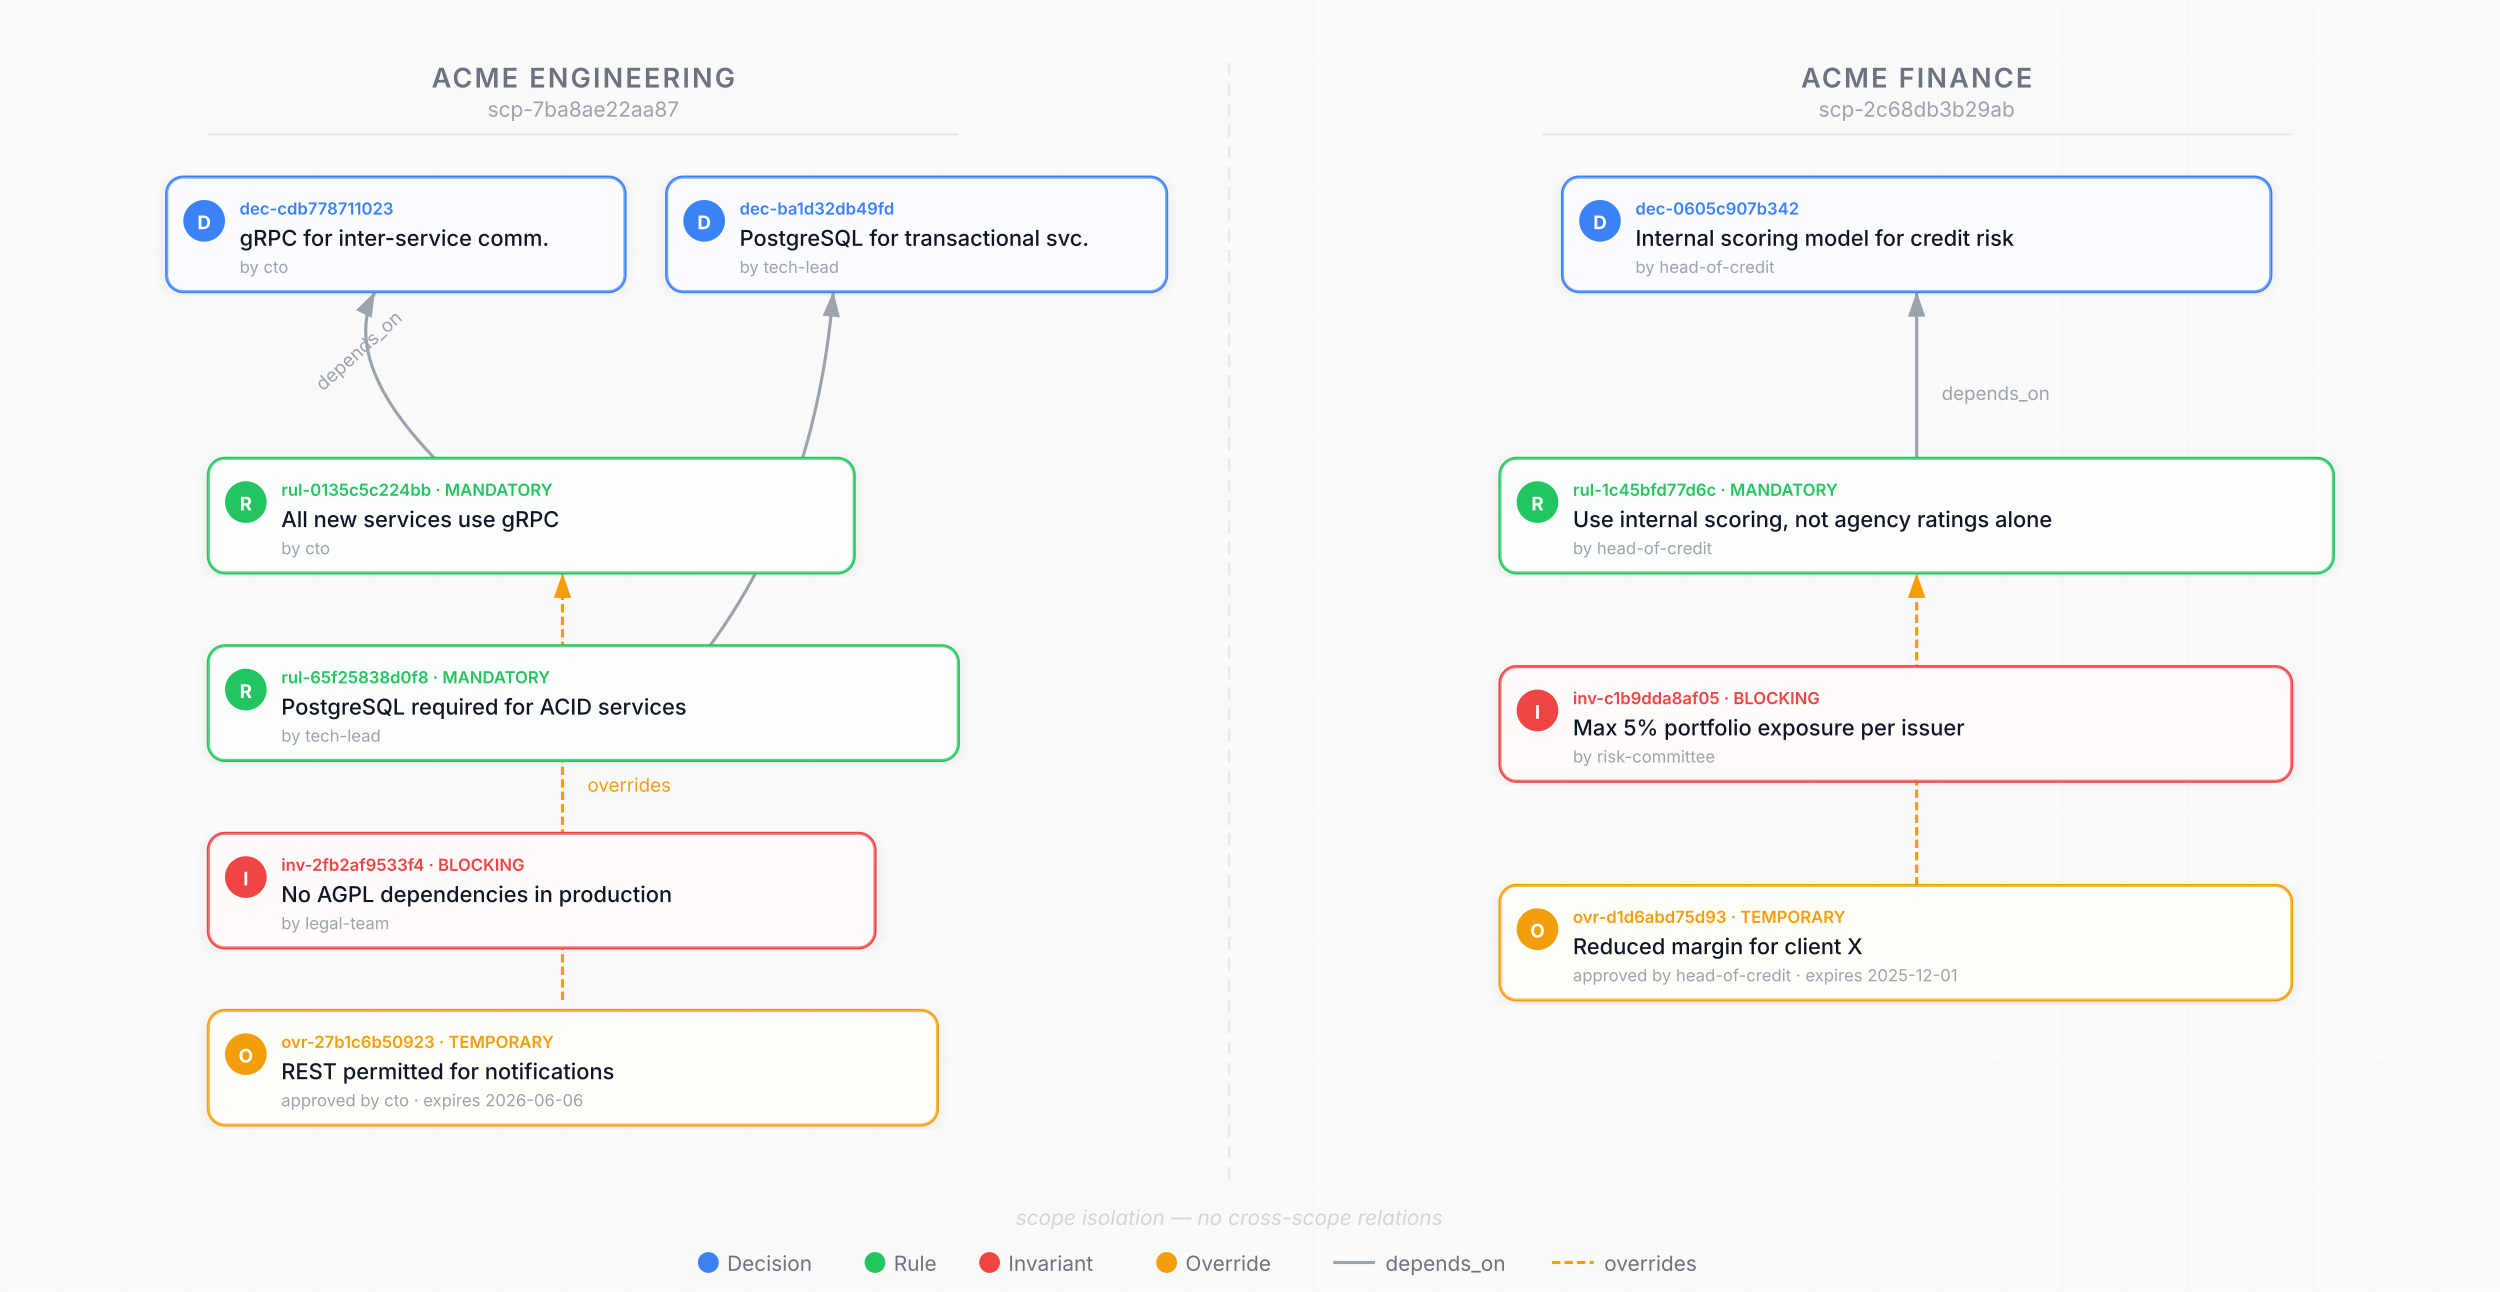
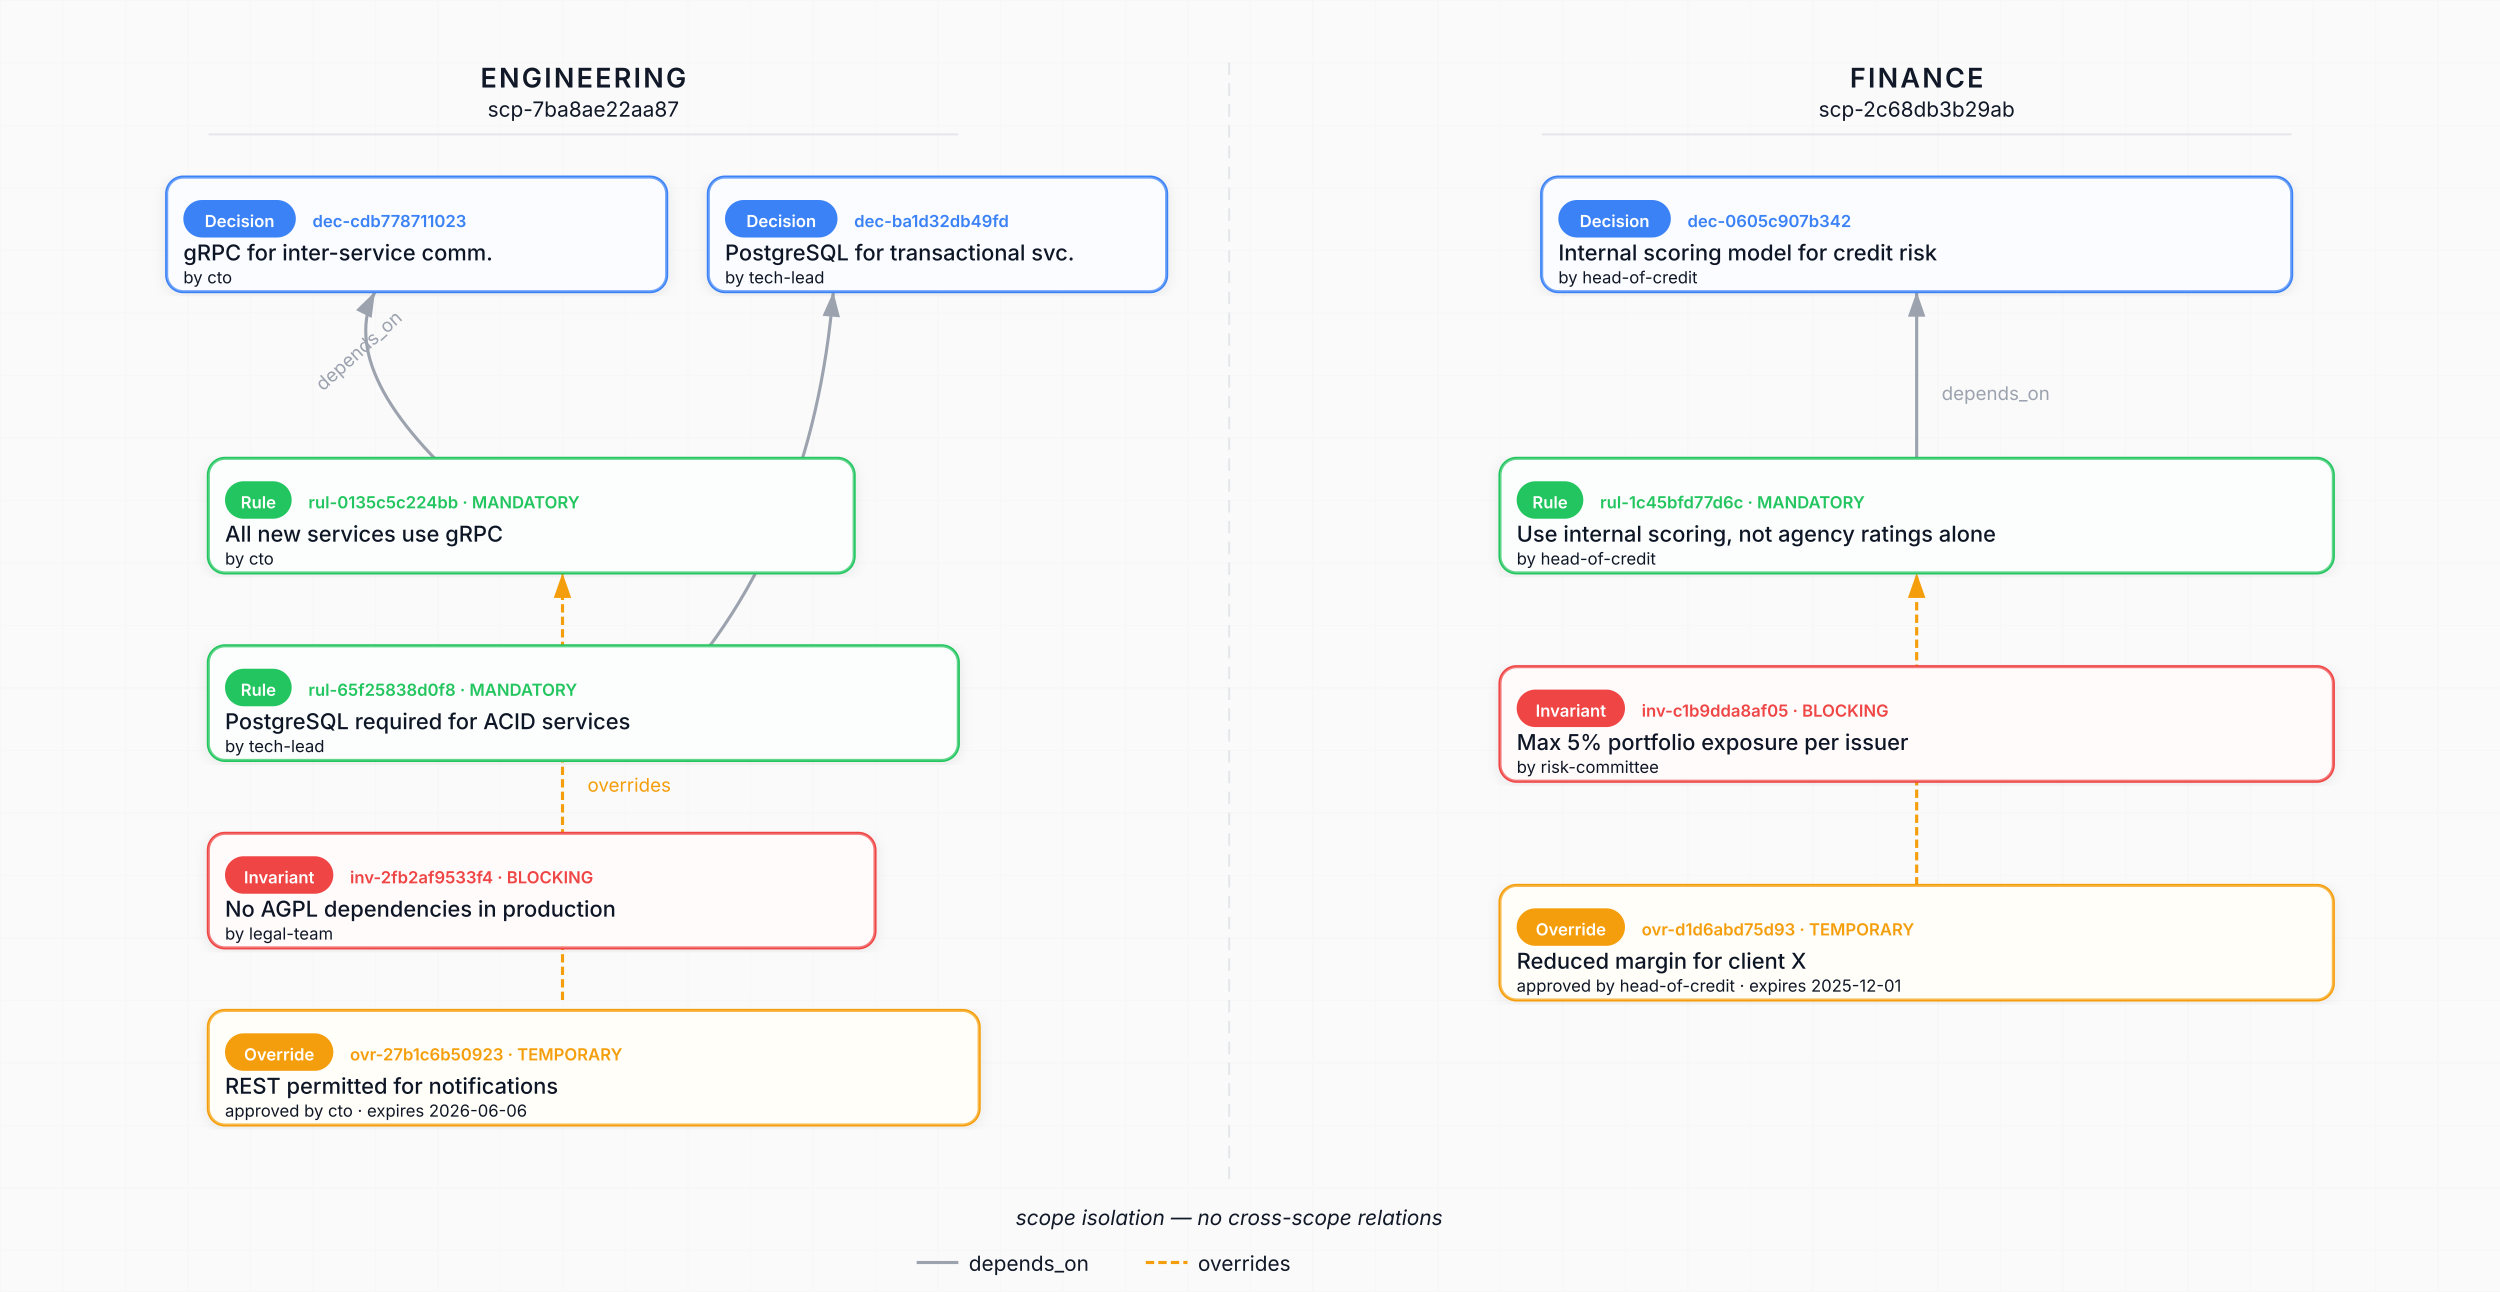
<svg xmlns="http://www.w3.org/2000/svg" viewBox="0 0 1200 620" font-family="Inter, system-ui, -apple-system, sans-serif">
  <defs>
    <marker id="arrow-gray" viewBox="0 0 10 7" refX="10" refY="3.5" markerWidth="8" markerHeight="6" orient="auto-start-reverse">
      <polygon points="0 0, 10 3.5, 0 7" fill="#9ca3af" />
    </marker>
    <marker id="arrow-orange" viewBox="0 0 10 7" refX="10" refY="3.5" markerWidth="8" markerHeight="6" orient="auto-start-reverse">
      <polygon points="0 0, 10 3.5, 0 7" fill="#f59e0b" />
    </marker>
    <pattern id="grid" width="30" height="30" patternUnits="userSpaceOnUse">
      <path d="M 30 0 L 0 0 0 30" fill="none" stroke="#f3f4f6" stroke-width="0.5" />
    </pattern>
    <filter id="shadow" x="-4%" y="-4%" width="108%" height="108%">
      <feDropShadow dx="0" dy="1" stdDeviation="3" flood-opacity="0.08" />
    </filter>
  </defs>
  <rect width="1200" height="620" fill="#fafafa" />
  <rect width="1200" height="620" fill="url(#grid)" />
-   <text x="280" y="42" text-anchor="middle" font-size="13" font-weight="600" fill="#6b7280" letter-spacing="0.08em">ACME ENGINEERING</text>
-   <text x="280" y="56" text-anchor="middle" font-size="10" fill="#9ca3af">scp-7ba8ae22aa87</text>
+   <text x="280" y="42" text-anchor="middle" font-size="13" font-weight="600" fill="#111827" letter-spacing="0.08em">ENGINEERING</text>
+   <text x="280" y="56" text-anchor="middle" font-size="10" fill="#111827">scp-7ba8ae22aa87</text>
  <rect x="100" y="64" width="360" height="1" fill="#e5e7eb" rx="0.5" />
-   <text x="920" y="42" text-anchor="middle" font-size="13" font-weight="600" fill="#6b7280" letter-spacing="0.08em">ACME FINANCE</text>
-   <text x="920" y="56" text-anchor="middle" font-size="10" fill="#9ca3af">scp-2c68db3b29ab</text>
+   <text x="920" y="42" text-anchor="middle" font-size="13" font-weight="600" fill="#111827" letter-spacing="0.08em">FINANCE</text>
+   <text x="920" y="56" text-anchor="middle" font-size="10" fill="#111827">scp-2c68db3b29ab</text>
  <rect x="740" y="64" width="360" height="1" fill="#e5e7eb" rx="0.5" />
  <line x1="590" y1="30" x2="590" y2="570" stroke="#e5e7eb" stroke-width="1" stroke-dasharray="6 4" />
-   <text x="590" y="588" text-anchor="middle" font-size="10" fill="#d1d5db" font-style="italic">scope isolation — no cross-scope relations</text>
+   <text x="590" y="588" text-anchor="middle" font-size="10" fill="#111827" font-style="italic">scope isolation — no cross-scope relations</text>
  <path d="M 230 240 Q 160 180 180 140" stroke="#9ca3af" stroke-width="1.5" fill="none" marker-end="url(#arrow-gray)" />
  <text x="155" y="188" font-size="9" fill="#9ca3af" transform="rotate(-42, 155, 188)">depends_on</text>
  <path d="M 320 335 Q 390 260 400 140" stroke="#9ca3af" stroke-width="1.5" fill="none" marker-end="url(#arrow-gray)" />
  <text x="380" y="230" font-size="9" fill="#9ca3af" transform="rotate(60, 380, 230)">depends_on</text>
  <path d="M 270 480 L 270 275" stroke="#f59e0b" stroke-width="1.5" stroke-dasharray="4 2" fill="none" marker-end="url(#arrow-orange)" />
  <text x="282" y="380" font-size="9" fill="#f59e0b">overrides</text>
  <path d="M 920 245 L 920 140" stroke="#9ca3af" stroke-width="1.5" fill="none" marker-end="url(#arrow-gray)" />
  <text x="932" y="192" font-size="9" fill="#9ca3af">depends_on</text>
  <path d="M 920 425 L 920 275" stroke="#f59e0b" stroke-width="1.5" stroke-dasharray="4 2" fill="none" marker-end="url(#arrow-orange)" />
  <text x="932" y="352" font-size="9" fill="#f59e0b">overrides</text>
  <g filter="url(#shadow)">
-     <rect x="80" y="85" width="220" height="55" rx="8" fill="white" stroke="#3b82f6" stroke-width="1.5" />
-     <rect x="80" y="85" width="220" height="55" rx="8" fill="#eff6ff" opacity="0.3" />
-     <circle cx="98" cy="106" r="10" fill="#3b82f6" />
-     <text x="98" y="110" text-anchor="middle" font-size="9" font-weight="700" fill="white">D</text>
-     <text x="115" y="103" font-size="8" fill="#3b82f6" font-weight="600">dec-cdb778711023</text>
-     <text x="115" y="118" font-size="10.5" fill="#111827" font-weight="500">gRPC for inter-service comm.</text>
-     <text x="115" y="131" font-size="8" fill="#9ca3af">by cto</text>
+     <rect x="80" y="85" width="240" height="55" rx="8" fill="white" stroke="#3b82f6" stroke-width="1.5" />
+     <rect x="80" y="85" width="240" height="55" rx="8" fill="#eff6ff" opacity="0.3" />
+     <rect x="88" y="96" width="54" height="18" rx="9" fill="#3b82f6" />
+     <text x="115" y="109" text-anchor="middle" font-size="8" font-weight="600" fill="white">Decision</text>
+     <text x="150" y="109" font-size="8" fill="#3b82f6" font-weight="600">dec-cdb778711023</text>
+     <text x="88" y="125" font-size="10.5" fill="#111827" font-weight="500">gRPC for inter-service comm.</text>
+     <text x="88" y="136" font-size="8" fill="#111827">by cto</text>
  </g>
  <g filter="url(#shadow)">
-     <rect x="320" y="85" width="240" height="55" rx="8" fill="white" stroke="#3b82f6" stroke-width="1.5" />
-     <rect x="320" y="85" width="240" height="55" rx="8" fill="#eff6ff" opacity="0.3" />
-     <circle cx="338" cy="106" r="10" fill="#3b82f6" />
-     <text x="338" y="110" text-anchor="middle" font-size="9" font-weight="700" fill="white">D</text>
-     <text x="355" y="103" font-size="8" fill="#3b82f6" font-weight="600">dec-ba1d32db49fd</text>
-     <text x="355" y="118" font-size="10.5" fill="#111827" font-weight="500">PostgreSQL for transactional svc.</text>
-     <text x="355" y="131" font-size="8" fill="#9ca3af">by tech-lead</text>
+     <rect x="340" y="85" width="220" height="55" rx="8" fill="white" stroke="#3b82f6" stroke-width="1.5" />
+     <rect x="340" y="85" width="220" height="55" rx="8" fill="#eff6ff" opacity="0.3" />
+     <rect x="348" y="96" width="54" height="18" rx="9" fill="#3b82f6" />
+     <text x="375" y="109" text-anchor="middle" font-size="8" font-weight="600" fill="white">Decision</text>
+     <text x="410" y="109" font-size="8" fill="#3b82f6" font-weight="600">dec-ba1d32db49fd</text>
+     <text x="348" y="125" font-size="10.5" fill="#111827" font-weight="500">PostgreSQL for transactional svc.</text>
+     <text x="348" y="136" font-size="8" fill="#111827">by tech-lead</text>
  </g>
  <g filter="url(#shadow)">
    <rect x="100" y="220" width="310" height="55" rx="8" fill="white" stroke="#22c55e" stroke-width="1.5" />
    <rect x="100" y="220" width="310" height="55" rx="8" fill="#f0fdf4" opacity="0.3" />
-     <circle cx="118" cy="241" r="10" fill="#22c55e" />
-     <text x="118" y="245" text-anchor="middle" font-size="9" font-weight="700" fill="white">R</text>
-     <text x="135" y="238" font-size="8" fill="#22c55e" font-weight="600">rul-0135c5c224bb · MANDATORY</text>
-     <text x="135" y="253" font-size="10.5" fill="#111827" font-weight="500">All new services use gRPC</text>
-     <text x="135" y="266" font-size="8" fill="#9ca3af">by cto</text>
+     <rect x="108" y="231" width="32" height="18" rx="9" fill="#22c55e" />
+     <text x="124" y="244" text-anchor="middle" font-size="8" font-weight="600" fill="white">Rule</text>
+     <text x="148" y="244" font-size="8" fill="#22c55e" font-weight="600">rul-0135c5c224bb · MANDATORY</text>
+     <text x="108" y="260" font-size="10.5" fill="#111827" font-weight="500">All new services use gRPC</text>
+     <text x="108" y="271" font-size="8" fill="#111827">by cto</text>
  </g>
  <g filter="url(#shadow)">
    <rect x="100" y="310" width="360" height="55" rx="8" fill="white" stroke="#22c55e" stroke-width="1.5" />
    <rect x="100" y="310" width="360" height="55" rx="8" fill="#f0fdf4" opacity="0.3" />
-     <circle cx="118" cy="331" r="10" fill="#22c55e" />
-     <text x="118" y="335" text-anchor="middle" font-size="9" font-weight="700" fill="white">R</text>
-     <text x="135" y="328" font-size="8" fill="#22c55e" font-weight="600">rul-65f25838d0f8 · MANDATORY</text>
-     <text x="135" y="343" font-size="10.5" fill="#111827" font-weight="500">PostgreSQL required for ACID services</text>
-     <text x="135" y="356" font-size="8" fill="#9ca3af">by tech-lead</text>
+     <rect x="108" y="321" width="32" height="18" rx="9" fill="#22c55e" />
+     <text x="124" y="334" text-anchor="middle" font-size="8" font-weight="600" fill="white">Rule</text>
+     <text x="148" y="334" font-size="8" fill="#22c55e" font-weight="600">rul-65f25838d0f8 · MANDATORY</text>
+     <text x="108" y="350" font-size="10.5" fill="#111827" font-weight="500">PostgreSQL required for ACID services</text>
+     <text x="108" y="361" font-size="8" fill="#111827">by tech-lead</text>
  </g>
  <g filter="url(#shadow)">
    <rect x="100" y="400" width="320" height="55" rx="8" fill="white" stroke="#ef4444" stroke-width="1.5" />
    <rect x="100" y="400" width="320" height="55" rx="8" fill="#fef2f2" opacity="0.3" />
-     <circle cx="118" cy="421" r="10" fill="#ef4444" />
-     <text x="118" y="425" text-anchor="middle" font-size="9" font-weight="700" fill="white">I</text>
-     <text x="135" y="418" font-size="8" fill="#ef4444" font-weight="600">inv-2fb2af9533f4 · BLOCKING</text>
-     <text x="135" y="433" font-size="10.5" fill="#111827" font-weight="500">No AGPL dependencies in production</text>
-     <text x="135" y="446" font-size="8" fill="#9ca3af">by legal-team</text>
+     <rect x="108" y="411" width="52" height="18" rx="9" fill="#ef4444" />
+     <text x="134" y="424" text-anchor="middle" font-size="8" font-weight="600" fill="white">Invariant</text>
+     <text x="168" y="424" font-size="8" fill="#ef4444" font-weight="600">inv-2fb2af9533f4 · BLOCKING</text>
+     <text x="108" y="440" font-size="10.5" fill="#111827" font-weight="500">No AGPL dependencies in production</text>
+     <text x="108" y="451" font-size="8" fill="#111827">by legal-team</text>
  </g>
  <g filter="url(#shadow)">
-     <rect x="100" y="485" width="350" height="55" rx="8" fill="white" stroke="#f59e0b" stroke-width="1.5" />
-     <rect x="100" y="485" width="350" height="55" rx="8" fill="#fffbeb" opacity="0.3" />
-     <circle cx="118" cy="506" r="10" fill="#f59e0b" />
-     <text x="118" y="510" text-anchor="middle" font-size="9" font-weight="700" fill="white">O</text>
-     <text x="135" y="503" font-size="8" fill="#f59e0b" font-weight="600">ovr-27b1c6b50923 · TEMPORARY</text>
-     <text x="135" y="518" font-size="10.5" fill="#111827" font-weight="500">REST permitted for notifications</text>
-     <text x="135" y="531" font-size="8" fill="#9ca3af">approved by cto · expires 2026-06-06</text>
+     <rect x="100" y="485" width="370" height="55" rx="8" fill="white" stroke="#f59e0b" stroke-width="1.5" />
+     <rect x="100" y="485" width="370" height="55" rx="8" fill="#fffbeb" opacity="0.3" />
+     <rect x="108" y="496" width="52" height="18" rx="9" fill="#f59e0b" />
+     <text x="134" y="509" text-anchor="middle" font-size="8" font-weight="600" fill="white">Override</text>
+     <text x="168" y="509" font-size="8" fill="#f59e0b" font-weight="600">ovr-27b1c6b50923 · TEMPORARY</text>
+     <text x="108" y="525" font-size="10.5" fill="#111827" font-weight="500">REST permitted for notifications</text>
+     <text x="108" y="536" font-size="8" fill="#111827">approved by cto · expires 2026-06-06</text>
  </g>
  <g filter="url(#shadow)">
-     <rect x="750" y="85" width="340" height="55" rx="8" fill="white" stroke="#3b82f6" stroke-width="1.5" />
-     <rect x="750" y="85" width="340" height="55" rx="8" fill="#eff6ff" opacity="0.3" />
-     <circle cx="768" cy="106" r="10" fill="#3b82f6" />
-     <text x="768" y="110" text-anchor="middle" font-size="9" font-weight="700" fill="white">D</text>
-     <text x="785" y="103" font-size="8" fill="#3b82f6" font-weight="600">dec-0605c907b342</text>
-     <text x="785" y="118" font-size="10.5" fill="#111827" font-weight="500">Internal scoring model for credit risk</text>
-     <text x="785" y="131" font-size="8" fill="#9ca3af">by head-of-credit</text>
+     <rect x="740" y="85" width="360" height="55" rx="8" fill="white" stroke="#3b82f6" stroke-width="1.5" />
+     <rect x="740" y="85" width="360" height="55" rx="8" fill="#eff6ff" opacity="0.3" />
+     <rect x="748" y="96" width="54" height="18" rx="9" fill="#3b82f6" />
+     <text x="775" y="109" text-anchor="middle" font-size="8" font-weight="600" fill="white">Decision</text>
+     <text x="810" y="109" font-size="8" fill="#3b82f6" font-weight="600">dec-0605c907b342</text>
+     <text x="748" y="125" font-size="10.5" fill="#111827" font-weight="500">Internal scoring model for credit risk</text>
+     <text x="748" y="136" font-size="8" fill="#111827">by head-of-credit</text>
  </g>
  <g filter="url(#shadow)">
    <rect x="720" y="220" width="400" height="55" rx="8" fill="white" stroke="#22c55e" stroke-width="1.5" />
    <rect x="720" y="220" width="400" height="55" rx="8" fill="#f0fdf4" opacity="0.3" />
-     <circle cx="738" cy="241" r="10" fill="#22c55e" />
-     <text x="738" y="245" text-anchor="middle" font-size="9" font-weight="700" fill="white">R</text>
-     <text x="755" y="238" font-size="8" fill="#22c55e" font-weight="600">rul-1c45bfd77d6c · MANDATORY</text>
-     <text x="755" y="253" font-size="10.5" fill="#111827" font-weight="500">Use internal scoring, not agency ratings alone</text>
-     <text x="755" y="266" font-size="8" fill="#9ca3af">by head-of-credit</text>
+     <rect x="728" y="231" width="32" height="18" rx="9" fill="#22c55e" />
+     <text x="744" y="244" text-anchor="middle" font-size="8" font-weight="600" fill="white">Rule</text>
+     <text x="768" y="244" font-size="8" fill="#22c55e" font-weight="600">rul-1c45bfd77d6c · MANDATORY</text>
+     <text x="728" y="260" font-size="10.5" fill="#111827" font-weight="500">Use internal scoring, not agency ratings alone</text>
+     <text x="728" y="271" font-size="8" fill="#111827">by head-of-credit</text>
  </g>
  <g filter="url(#shadow)">
-     <rect x="720" y="320" width="380" height="55" rx="8" fill="white" stroke="#ef4444" stroke-width="1.5" />
-     <rect x="720" y="320" width="380" height="55" rx="8" fill="#fef2f2" opacity="0.3" />
-     <circle cx="738" cy="341" r="10" fill="#ef4444" />
-     <text x="738" y="345" text-anchor="middle" font-size="9" font-weight="700" fill="white">I</text>
-     <text x="755" y="338" font-size="8" fill="#ef4444" font-weight="600">inv-c1b9dda8af05 · BLOCKING</text>
-     <text x="755" y="353" font-size="10.5" fill="#111827" font-weight="500">Max 5% portfolio exposure per issuer</text>
-     <text x="755" y="366" font-size="8" fill="#9ca3af">by risk-committee</text>
+     <rect x="720" y="320" width="400" height="55" rx="8" fill="white" stroke="#ef4444" stroke-width="1.5" />
+     <rect x="720" y="320" width="400" height="55" rx="8" fill="#fef2f2" opacity="0.3" />
+     <rect x="728" y="331" width="52" height="18" rx="9" fill="#ef4444" />
+     <text x="754" y="344" text-anchor="middle" font-size="8" font-weight="600" fill="white">Invariant</text>
+     <text x="788" y="344" font-size="8" fill="#ef4444" font-weight="600">inv-c1b9dda8af05 · BLOCKING</text>
+     <text x="728" y="360" font-size="10.5" fill="#111827" font-weight="500">Max 5% portfolio exposure per issuer</text>
+     <text x="728" y="371" font-size="8" fill="#111827">by risk-committee</text>
  </g>
  <g filter="url(#shadow)">
-     <rect x="720" y="425" width="380" height="55" rx="8" fill="white" stroke="#f59e0b" stroke-width="1.5" />
-     <rect x="720" y="425" width="380" height="55" rx="8" fill="#fffbeb" opacity="0.3" />
-     <circle cx="738" cy="446" r="10" fill="#f59e0b" />
-     <text x="738" y="450" text-anchor="middle" font-size="9" font-weight="700" fill="white">O</text>
-     <text x="755" y="443" font-size="8" fill="#f59e0b" font-weight="600">ovr-d1d6abd75d93 · TEMPORARY</text>
-     <text x="755" y="458" font-size="10.5" fill="#111827" font-weight="500">Reduced margin for client X</text>
-     <text x="755" y="471" font-size="8" fill="#9ca3af">approved by head-of-credit · expires 2025-12-01</text>
+     <rect x="720" y="425" width="400" height="55" rx="8" fill="white" stroke="#f59e0b" stroke-width="1.5" />
+     <rect x="720" y="425" width="400" height="55" rx="8" fill="#fffbeb" opacity="0.3" />
+     <rect x="728" y="436" width="52" height="18" rx="9" fill="#f59e0b" />
+     <text x="754" y="449" text-anchor="middle" font-size="8" font-weight="600" fill="white">Override</text>
+     <text x="788" y="449" font-size="8" fill="#f59e0b" font-weight="600">ovr-d1d6abd75d93 · TEMPORARY</text>
+     <text x="728" y="465" font-size="10.5" fill="#111827" font-weight="500">Reduced margin for client X</text>
+     <text x="728" y="476" font-size="8" fill="#111827">approved by head-of-credit · expires 2025-12-01</text>
  </g>
-   <g transform="translate(340, 606)">
-     <circle cx="0" cy="0" r="5" fill="#3b82f6" />
-     <text x="9" y="4" font-size="10" fill="#6b7280">Decision</text>
-     <circle cx="80" cy="0" r="5" fill="#22c55e" />
-     <text x="89" y="4" font-size="10" fill="#6b7280">Rule</text>
-     <circle cx="135" cy="0" r="5" fill="#ef4444" />
-     <text x="144" y="4" font-size="10" fill="#6b7280">Invariant</text>
-     <circle cx="220" cy="0" r="5" fill="#f59e0b" />
-     <text x="229" y="4" font-size="10" fill="#6b7280">Override</text>
-     <line x1="300" y1="0" x2="320" y2="0" stroke="#9ca3af" stroke-width="1.5" />
-     <text x="325" y="4" font-size="10" fill="#6b7280">depends_on</text>
-     <line x1="405" y1="0" x2="425" y2="0" stroke="#f59e0b" stroke-width="1.5" stroke-dasharray="4 2" />
-     <text x="430" y="4" font-size="10" fill="#6b7280">overrides</text>
+   <g transform="translate(440, 606)">
+     <line x1="0" y1="0" x2="20" y2="0" stroke="#9ca3af" stroke-width="1.5" />
+     <text x="25" y="4" font-size="10" fill="#111827">depends_on</text>
+     <line x1="110" y1="0" x2="130" y2="0" stroke="#f59e0b" stroke-width="1.5" stroke-dasharray="4 2" />
+     <text x="135" y="4" font-size="10" fill="#111827">overrides</text>
  </g>
</svg>
